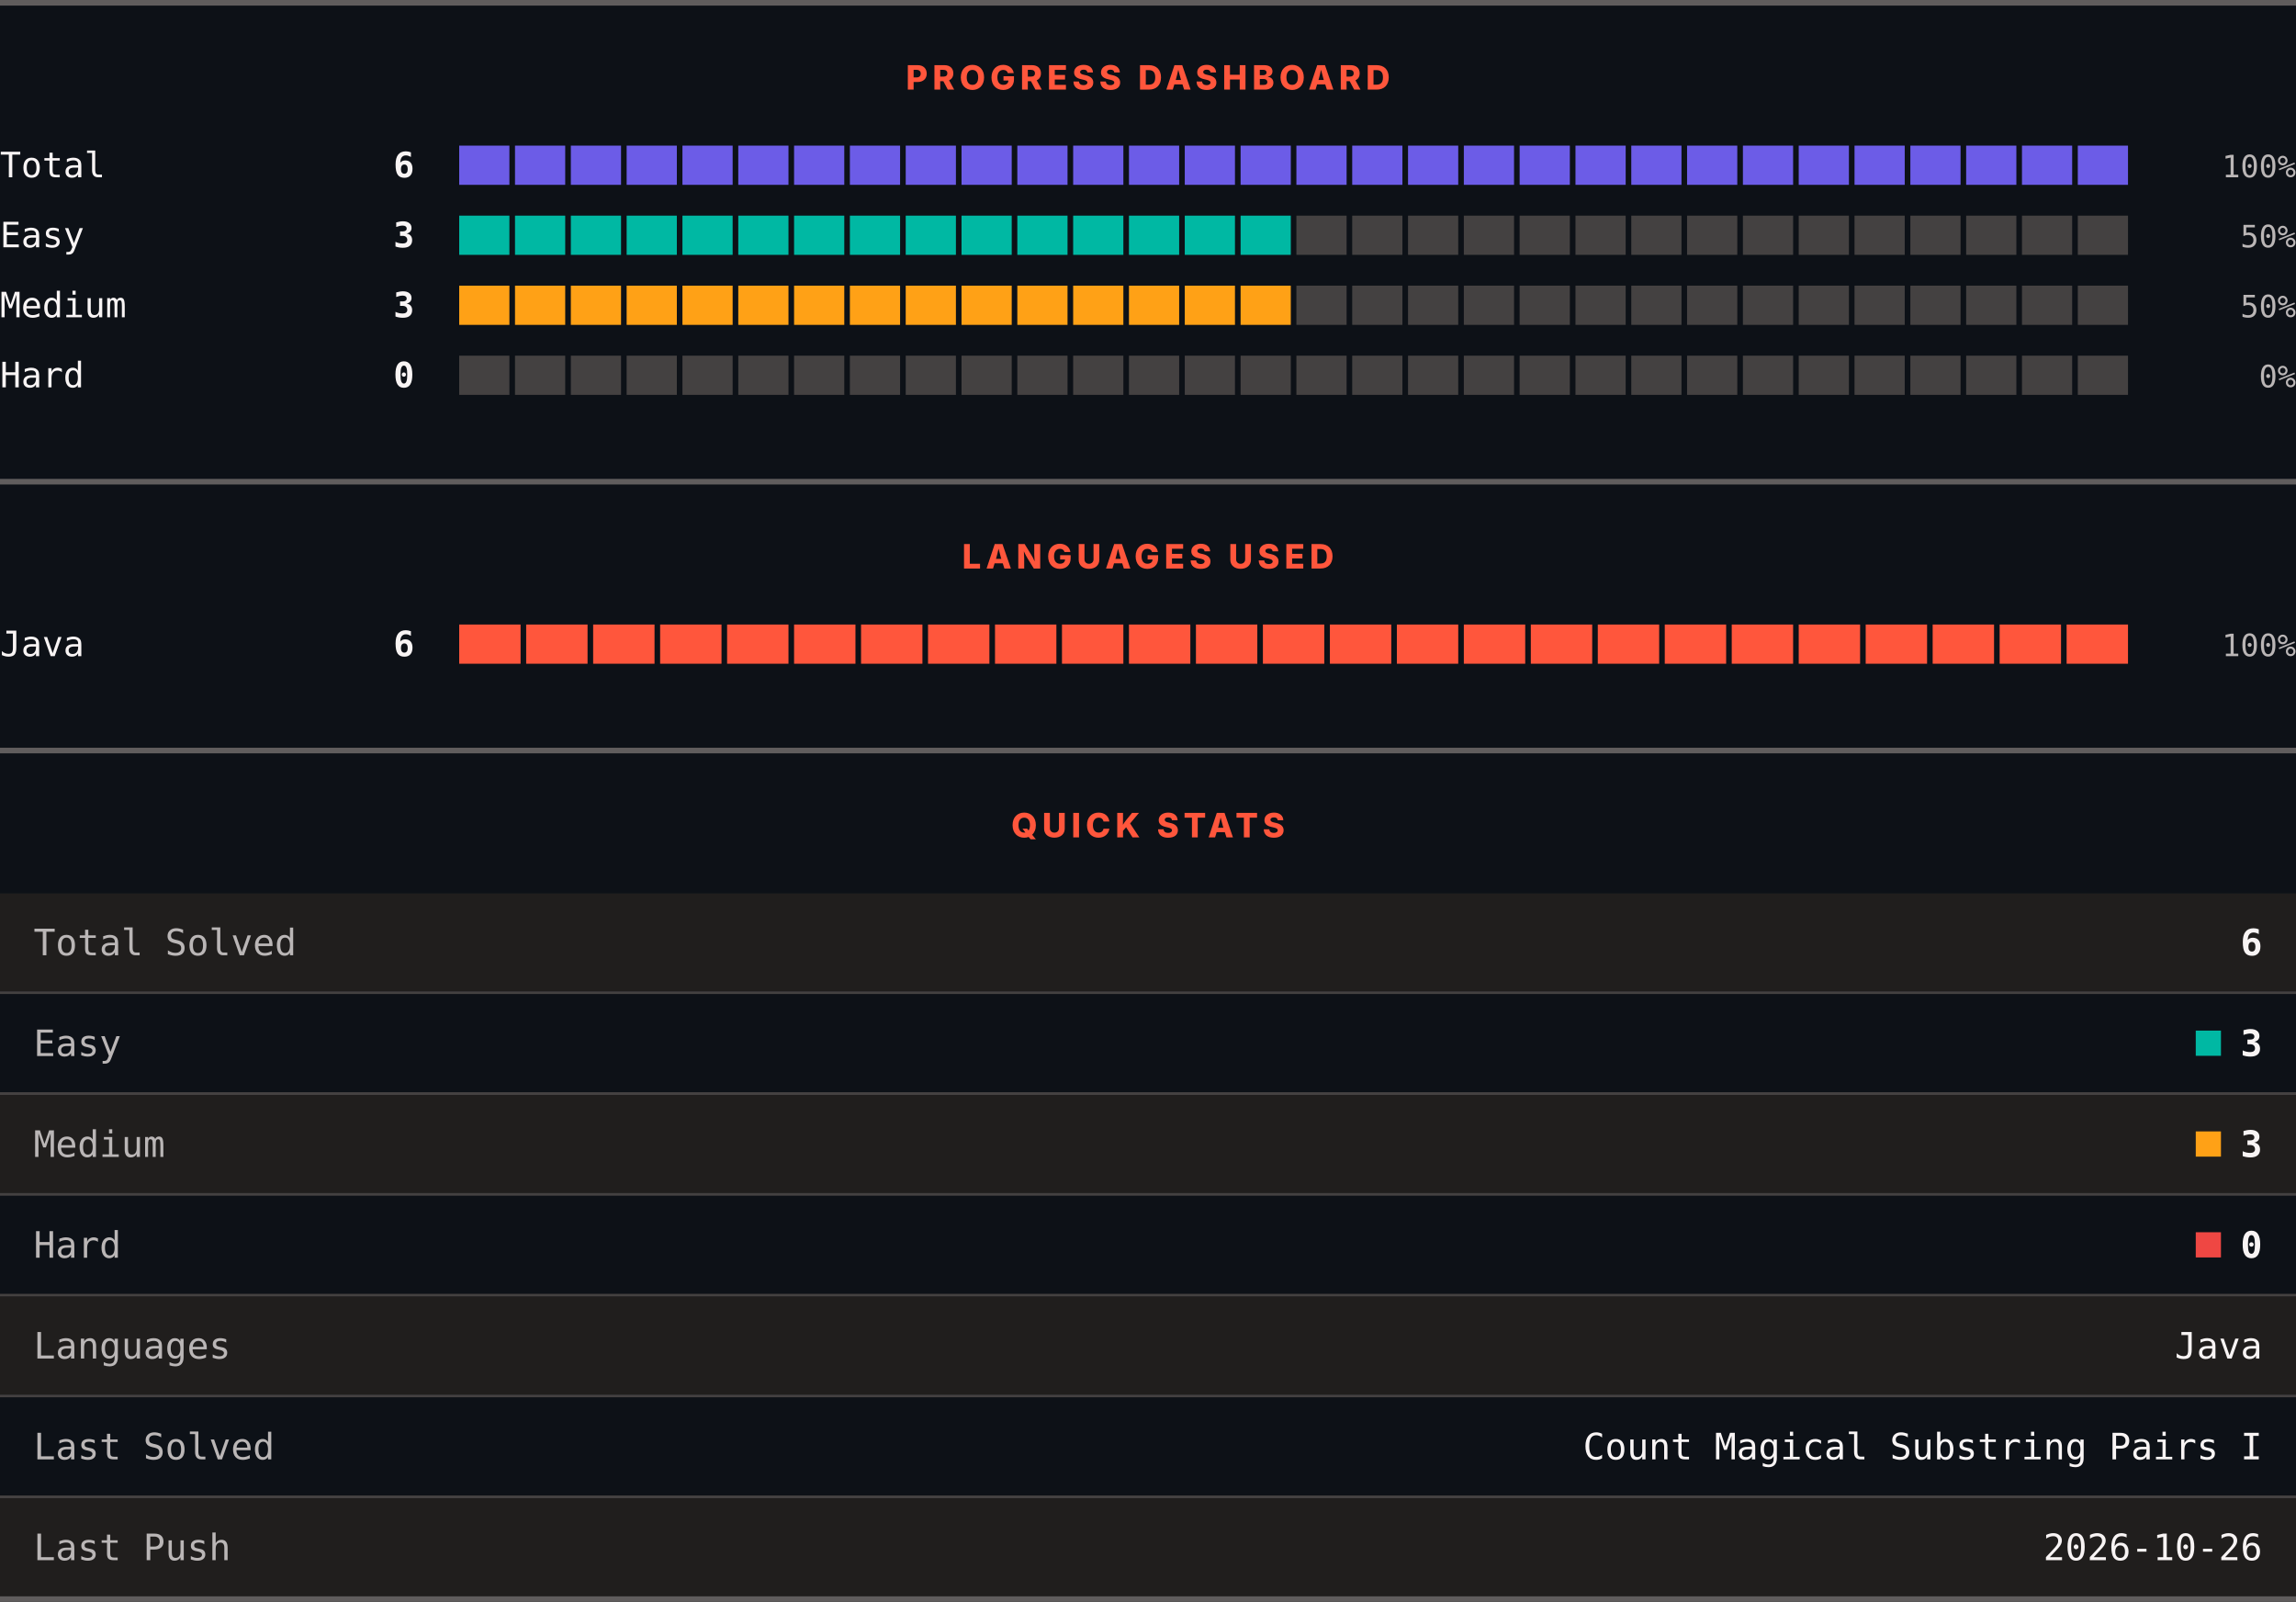
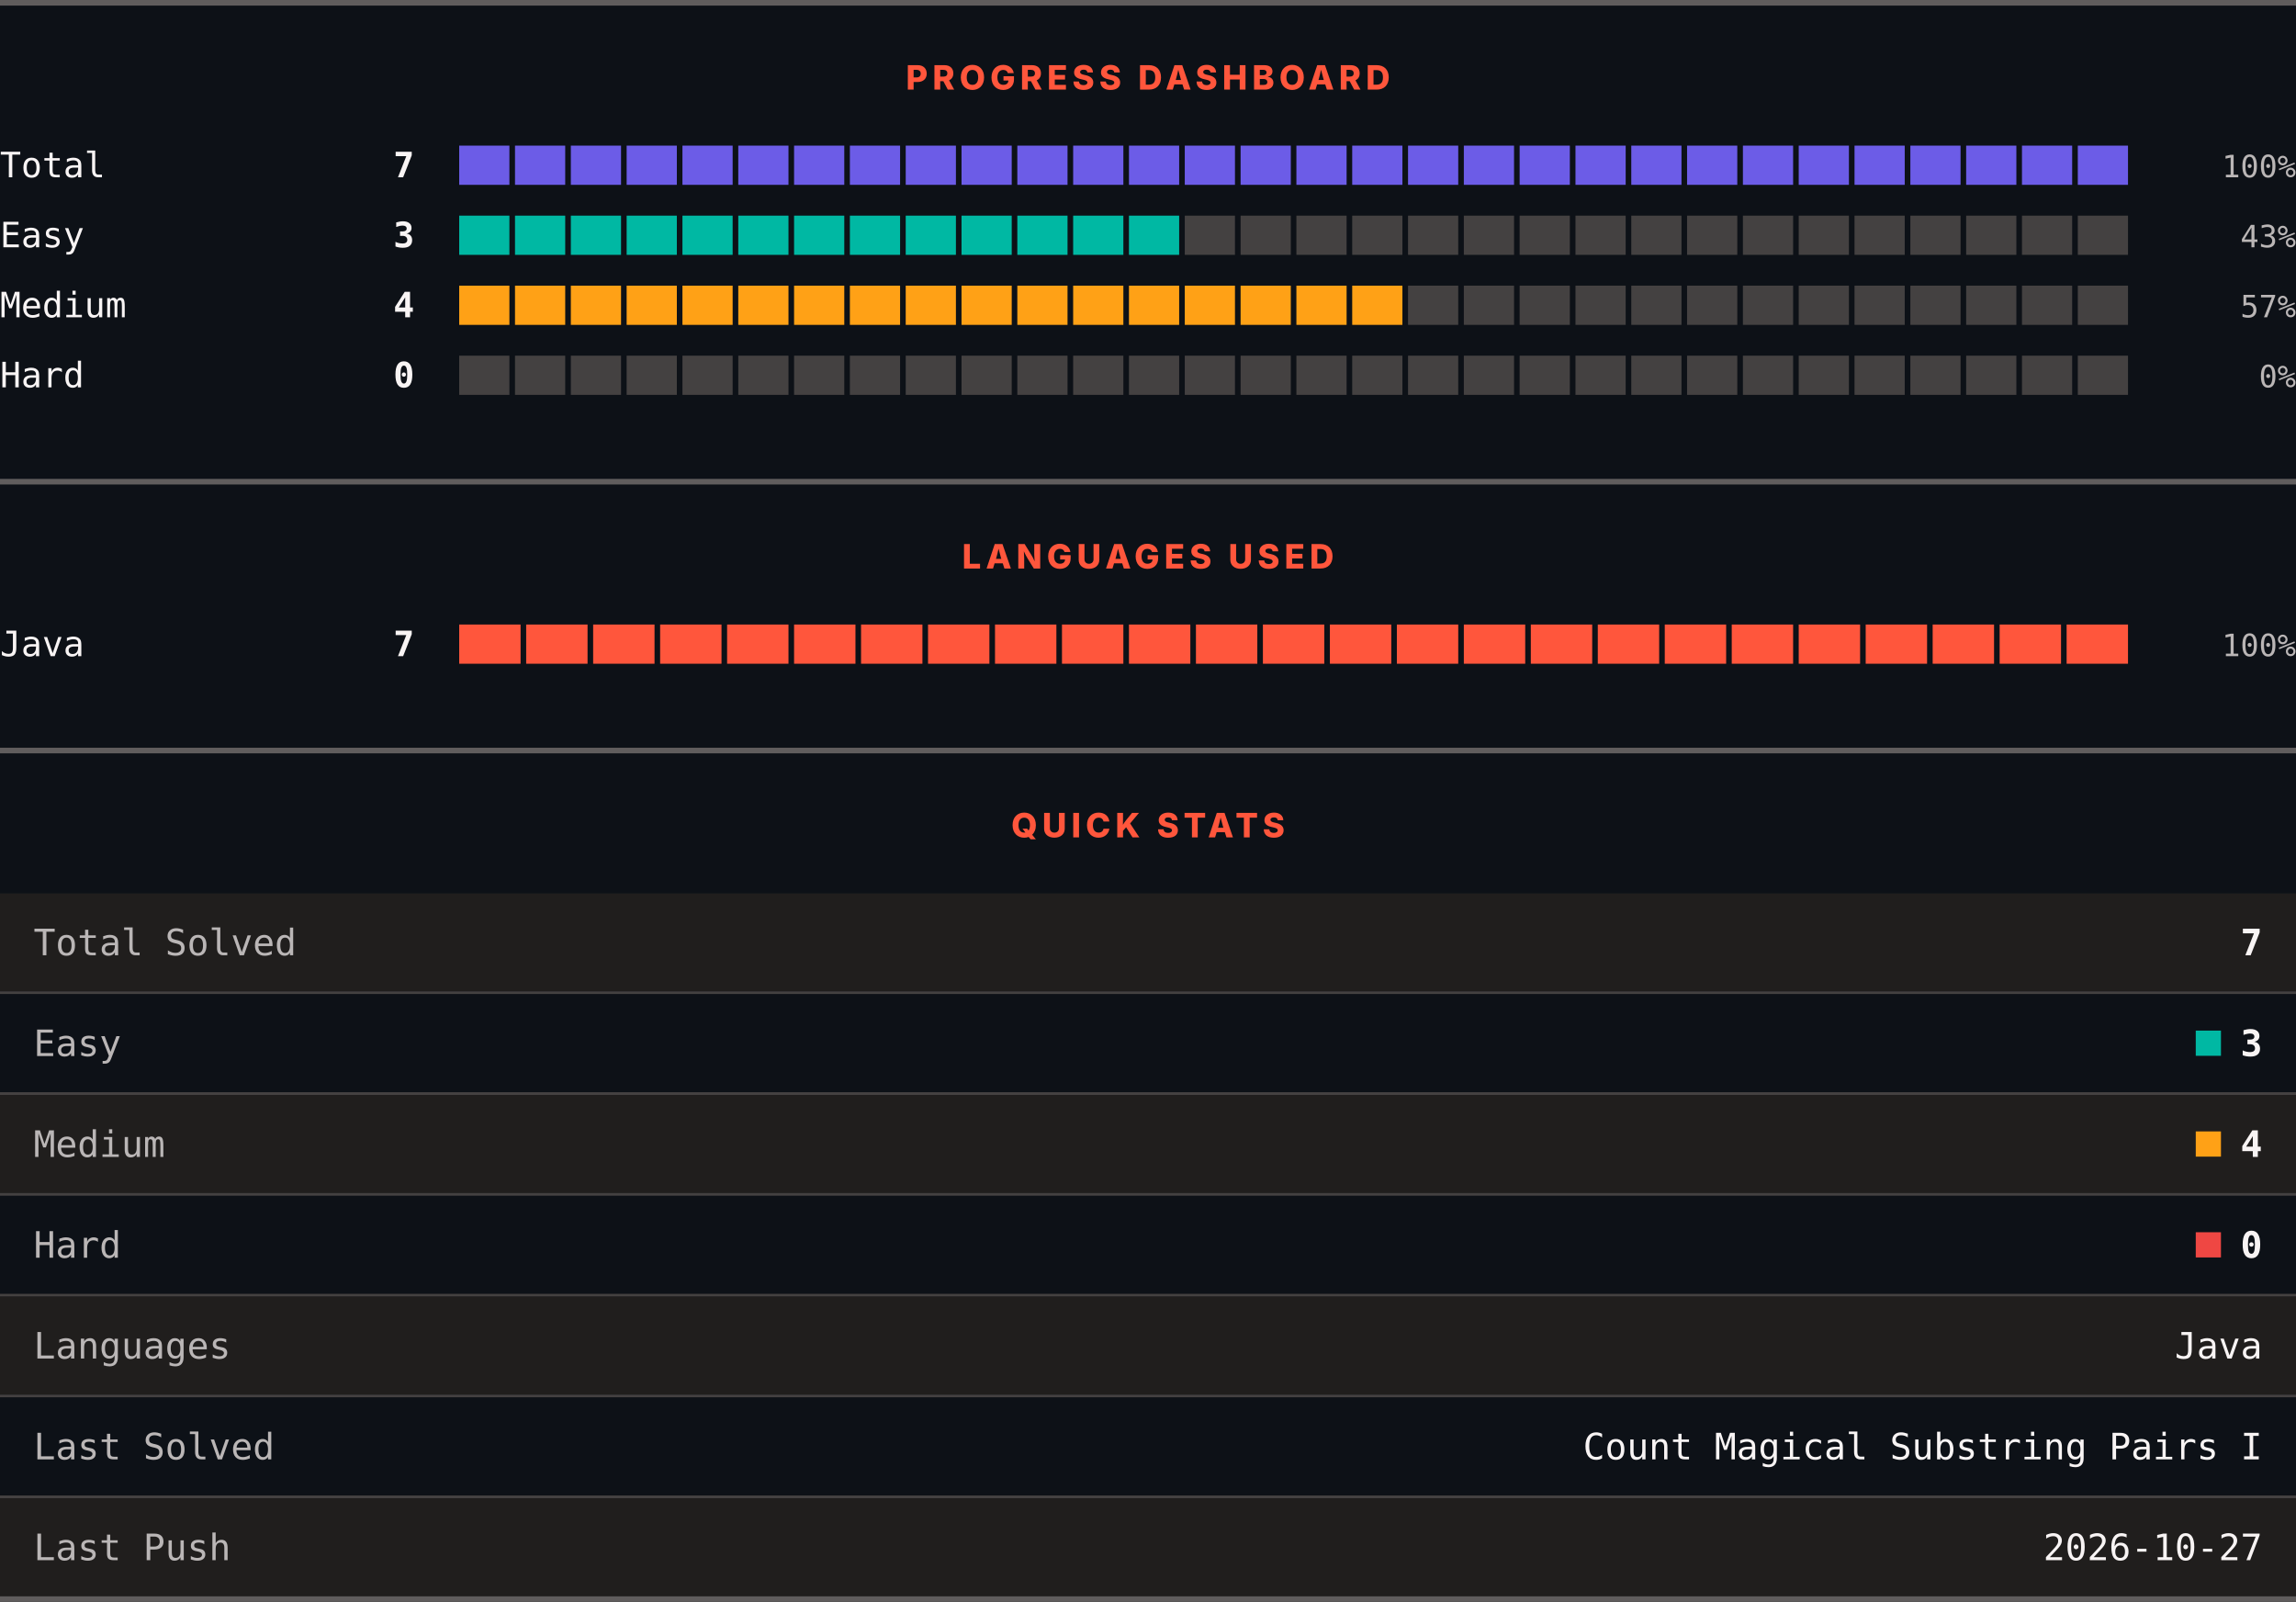
<svg xmlns="http://www.w3.org/2000/svg" width="820" height="572" viewBox="0 0 820 572" role="img" aria-label="LeetCode progress, languages and quick stats">
  <rect width="820" height="572" fill="#0d1117" />
  <rect x="0" y="0" width="820" height="2" fill="#605d5d" />
  <text x="410" y="32" text-anchor="middle" font-family="Archivo, system-ui, -apple-system, Segoe UI, sans-serif" font-size="12" font-weight="800" letter-spacing="1.68" fill="#ff563c">PROGRESS DASHBOARD</text>
  <text x="0" y="63.3" font-family="ui-monospace, SFMono-Regular, Menlo, Consolas, monospace" font-size="12.5" fill="#f8f4f4">Total</text>
-   <text x="148" y="63.3" text-anchor="end" font-family="ui-monospace, SFMono-Regular, Menlo, Consolas, monospace" font-size="12.5" font-weight="700" fill="#f8f4f4">6</text>
+   <text x="148" y="63.3" text-anchor="end" font-family="ui-monospace, SFMono-Regular, Menlo, Consolas, monospace" font-size="12.5" font-weight="700" fill="#f8f4f4">7</text>
  <rect x="164.00" y="52" width="17.93" height="14" fill="#6c5ce7" />
  <rect x="183.93" y="52" width="17.93" height="14" fill="#6c5ce7" />
  <rect x="203.87" y="52" width="17.93" height="14" fill="#6c5ce7" />
  <rect x="223.80" y="52" width="17.93" height="14" fill="#6c5ce7" />
  <rect x="243.73" y="52" width="17.93" height="14" fill="#6c5ce7" />
  <rect x="263.67" y="52" width="17.93" height="14" fill="#6c5ce7" />
  <rect x="283.60" y="52" width="17.93" height="14" fill="#6c5ce7" />
  <rect x="303.53" y="52" width="17.93" height="14" fill="#6c5ce7" />
  <rect x="323.47" y="52" width="17.93" height="14" fill="#6c5ce7" />
  <rect x="343.40" y="52" width="17.93" height="14" fill="#6c5ce7" />
  <rect x="363.33" y="52" width="17.93" height="14" fill="#6c5ce7" />
  <rect x="383.27" y="52" width="17.93" height="14" fill="#6c5ce7" />
  <rect x="403.20" y="52" width="17.93" height="14" fill="#6c5ce7" />
  <rect x="423.13" y="52" width="17.93" height="14" fill="#6c5ce7" />
  <rect x="443.07" y="52" width="17.93" height="14" fill="#6c5ce7" />
  <rect x="463.00" y="52" width="17.93" height="14" fill="#6c5ce7" />
  <rect x="482.93" y="52" width="17.93" height="14" fill="#6c5ce7" />
  <rect x="502.87" y="52" width="17.93" height="14" fill="#6c5ce7" />
  <rect x="522.80" y="52" width="17.93" height="14" fill="#6c5ce7" />
  <rect x="542.73" y="52" width="17.93" height="14" fill="#6c5ce7" />
  <rect x="562.67" y="52" width="17.93" height="14" fill="#6c5ce7" />
  <rect x="582.60" y="52" width="17.93" height="14" fill="#6c5ce7" />
  <rect x="602.53" y="52" width="17.93" height="14" fill="#6c5ce7" />
  <rect x="622.47" y="52" width="17.93" height="14" fill="#6c5ce7" />
  <rect x="642.40" y="52" width="17.93" height="14" fill="#6c5ce7" />
  <rect x="662.33" y="52" width="17.93" height="14" fill="#6c5ce7" />
  <rect x="682.27" y="52" width="17.93" height="14" fill="#6c5ce7" />
  <rect x="702.20" y="52" width="17.93" height="14" fill="#6c5ce7" />
  <rect x="722.13" y="52" width="17.93" height="14" fill="#6c5ce7" />
  <rect x="742.07" y="52" width="17.93" height="14" fill="#6c5ce7" />
  <text x="820" y="63.3" text-anchor="end" font-family="ui-monospace, SFMono-Regular, Menlo, Consolas, monospace" font-size="11" fill="#bab6b6">100%</text>
  <text x="0" y="88.3" font-family="ui-monospace, SFMono-Regular, Menlo, Consolas, monospace" font-size="12.5" fill="#f8f4f4">Easy</text>
  <text x="148" y="88.3" text-anchor="end" font-family="ui-monospace, SFMono-Regular, Menlo, Consolas, monospace" font-size="12.5" font-weight="700" fill="#f8f4f4">3</text>
  <rect x="164.00" y="77" width="17.93" height="14" fill="#00b8a3" />
  <rect x="183.93" y="77" width="17.93" height="14" fill="#00b8a3" />
  <rect x="203.87" y="77" width="17.93" height="14" fill="#00b8a3" />
  <rect x="223.80" y="77" width="17.93" height="14" fill="#00b8a3" />
  <rect x="243.73" y="77" width="17.93" height="14" fill="#00b8a3" />
  <rect x="263.67" y="77" width="17.93" height="14" fill="#00b8a3" />
  <rect x="283.60" y="77" width="17.93" height="14" fill="#00b8a3" />
  <rect x="303.53" y="77" width="17.93" height="14" fill="#00b8a3" />
  <rect x="323.47" y="77" width="17.93" height="14" fill="#00b8a3" />
  <rect x="343.40" y="77" width="17.93" height="14" fill="#00b8a3" />
  <rect x="363.33" y="77" width="17.93" height="14" fill="#00b8a3" />
  <rect x="383.27" y="77" width="17.93" height="14" fill="#00b8a3" />
  <rect x="403.20" y="77" width="17.93" height="14" fill="#00b8a3" />
-   <rect x="423.13" y="77" width="17.93" height="14" fill="#00b8a3" />
-   <rect x="443.07" y="77" width="17.93" height="14" fill="#00b8a3" />
+   <rect x="423.13" y="77" width="17.93" height="14" fill="#444141" />
+   <rect x="443.07" y="77" width="17.93" height="14" fill="#444141" />
  <rect x="463.00" y="77" width="17.93" height="14" fill="#444141" />
  <rect x="482.93" y="77" width="17.93" height="14" fill="#444141" />
  <rect x="502.87" y="77" width="17.93" height="14" fill="#444141" />
  <rect x="522.80" y="77" width="17.93" height="14" fill="#444141" />
  <rect x="542.73" y="77" width="17.93" height="14" fill="#444141" />
  <rect x="562.67" y="77" width="17.93" height="14" fill="#444141" />
  <rect x="582.60" y="77" width="17.93" height="14" fill="#444141" />
  <rect x="602.53" y="77" width="17.93" height="14" fill="#444141" />
  <rect x="622.47" y="77" width="17.93" height="14" fill="#444141" />
  <rect x="642.40" y="77" width="17.93" height="14" fill="#444141" />
  <rect x="662.33" y="77" width="17.93" height="14" fill="#444141" />
  <rect x="682.27" y="77" width="17.93" height="14" fill="#444141" />
  <rect x="702.20" y="77" width="17.93" height="14" fill="#444141" />
  <rect x="722.13" y="77" width="17.93" height="14" fill="#444141" />
  <rect x="742.07" y="77" width="17.93" height="14" fill="#444141" />
-   <text x="820" y="88.3" text-anchor="end" font-family="ui-monospace, SFMono-Regular, Menlo, Consolas, monospace" font-size="11" fill="#bab6b6">50%</text>
+   <text x="820" y="88.3" text-anchor="end" font-family="ui-monospace, SFMono-Regular, Menlo, Consolas, monospace" font-size="11" fill="#bab6b6">43%</text>
  <text x="0" y="113.3" font-family="ui-monospace, SFMono-Regular, Menlo, Consolas, monospace" font-size="12.5" fill="#f8f4f4">Medium</text>
-   <text x="148" y="113.3" text-anchor="end" font-family="ui-monospace, SFMono-Regular, Menlo, Consolas, monospace" font-size="12.5" font-weight="700" fill="#f8f4f4">3</text>
+   <text x="148" y="113.3" text-anchor="end" font-family="ui-monospace, SFMono-Regular, Menlo, Consolas, monospace" font-size="12.5" font-weight="700" fill="#f8f4f4">4</text>
  <rect x="164.00" y="102" width="17.93" height="14" fill="#ffa116" />
  <rect x="183.93" y="102" width="17.93" height="14" fill="#ffa116" />
  <rect x="203.87" y="102" width="17.93" height="14" fill="#ffa116" />
  <rect x="223.80" y="102" width="17.93" height="14" fill="#ffa116" />
  <rect x="243.73" y="102" width="17.93" height="14" fill="#ffa116" />
  <rect x="263.67" y="102" width="17.93" height="14" fill="#ffa116" />
  <rect x="283.60" y="102" width="17.93" height="14" fill="#ffa116" />
  <rect x="303.53" y="102" width="17.93" height="14" fill="#ffa116" />
  <rect x="323.47" y="102" width="17.93" height="14" fill="#ffa116" />
  <rect x="343.40" y="102" width="17.93" height="14" fill="#ffa116" />
  <rect x="363.33" y="102" width="17.93" height="14" fill="#ffa116" />
  <rect x="383.27" y="102" width="17.93" height="14" fill="#ffa116" />
  <rect x="403.20" y="102" width="17.93" height="14" fill="#ffa116" />
  <rect x="423.13" y="102" width="17.93" height="14" fill="#ffa116" />
  <rect x="443.07" y="102" width="17.93" height="14" fill="#ffa116" />
-   <rect x="463.00" y="102" width="17.93" height="14" fill="#444141" />
-   <rect x="482.93" y="102" width="17.93" height="14" fill="#444141" />
+   <rect x="463.00" y="102" width="17.93" height="14" fill="#ffa116" />
+   <rect x="482.93" y="102" width="17.93" height="14" fill="#ffa116" />
  <rect x="502.87" y="102" width="17.93" height="14" fill="#444141" />
  <rect x="522.80" y="102" width="17.93" height="14" fill="#444141" />
  <rect x="542.73" y="102" width="17.93" height="14" fill="#444141" />
  <rect x="562.67" y="102" width="17.93" height="14" fill="#444141" />
  <rect x="582.60" y="102" width="17.93" height="14" fill="#444141" />
  <rect x="602.53" y="102" width="17.93" height="14" fill="#444141" />
  <rect x="622.47" y="102" width="17.93" height="14" fill="#444141" />
  <rect x="642.40" y="102" width="17.93" height="14" fill="#444141" />
  <rect x="662.33" y="102" width="17.93" height="14" fill="#444141" />
  <rect x="682.27" y="102" width="17.93" height="14" fill="#444141" />
  <rect x="702.20" y="102" width="17.93" height="14" fill="#444141" />
  <rect x="722.13" y="102" width="17.93" height="14" fill="#444141" />
  <rect x="742.07" y="102" width="17.93" height="14" fill="#444141" />
-   <text x="820" y="113.3" text-anchor="end" font-family="ui-monospace, SFMono-Regular, Menlo, Consolas, monospace" font-size="11" fill="#bab6b6">50%</text>
+   <text x="820" y="113.3" text-anchor="end" font-family="ui-monospace, SFMono-Regular, Menlo, Consolas, monospace" font-size="11" fill="#bab6b6">57%</text>
  <text x="0" y="138.3" font-family="ui-monospace, SFMono-Regular, Menlo, Consolas, monospace" font-size="12.5" fill="#f8f4f4">Hard</text>
  <text x="148" y="138.3" text-anchor="end" font-family="ui-monospace, SFMono-Regular, Menlo, Consolas, monospace" font-size="12.5" font-weight="700" fill="#f8f4f4">0</text>
  <rect x="164.00" y="127" width="17.93" height="14" fill="#444141" />
  <rect x="183.93" y="127" width="17.93" height="14" fill="#444141" />
  <rect x="203.87" y="127" width="17.93" height="14" fill="#444141" />
  <rect x="223.80" y="127" width="17.93" height="14" fill="#444141" />
  <rect x="243.73" y="127" width="17.93" height="14" fill="#444141" />
  <rect x="263.67" y="127" width="17.93" height="14" fill="#444141" />
  <rect x="283.60" y="127" width="17.93" height="14" fill="#444141" />
  <rect x="303.53" y="127" width="17.93" height="14" fill="#444141" />
  <rect x="323.47" y="127" width="17.93" height="14" fill="#444141" />
  <rect x="343.40" y="127" width="17.93" height="14" fill="#444141" />
  <rect x="363.33" y="127" width="17.93" height="14" fill="#444141" />
  <rect x="383.27" y="127" width="17.93" height="14" fill="#444141" />
  <rect x="403.20" y="127" width="17.93" height="14" fill="#444141" />
  <rect x="423.13" y="127" width="17.93" height="14" fill="#444141" />
  <rect x="443.07" y="127" width="17.93" height="14" fill="#444141" />
  <rect x="463.00" y="127" width="17.93" height="14" fill="#444141" />
  <rect x="482.93" y="127" width="17.93" height="14" fill="#444141" />
  <rect x="502.87" y="127" width="17.93" height="14" fill="#444141" />
  <rect x="522.80" y="127" width="17.93" height="14" fill="#444141" />
  <rect x="542.73" y="127" width="17.93" height="14" fill="#444141" />
  <rect x="562.67" y="127" width="17.93" height="14" fill="#444141" />
  <rect x="582.60" y="127" width="17.93" height="14" fill="#444141" />
  <rect x="602.53" y="127" width="17.93" height="14" fill="#444141" />
  <rect x="622.47" y="127" width="17.93" height="14" fill="#444141" />
  <rect x="642.40" y="127" width="17.93" height="14" fill="#444141" />
  <rect x="662.33" y="127" width="17.93" height="14" fill="#444141" />
  <rect x="682.27" y="127" width="17.93" height="14" fill="#444141" />
  <rect x="702.20" y="127" width="17.93" height="14" fill="#444141" />
  <rect x="722.13" y="127" width="17.93" height="14" fill="#444141" />
  <rect x="742.07" y="127" width="17.93" height="14" fill="#444141" />
  <text x="820" y="138.3" text-anchor="end" font-family="ui-monospace, SFMono-Regular, Menlo, Consolas, monospace" font-size="11" fill="#bab6b6">0%</text>
  <rect x="0" y="171" width="820" height="2" fill="#605d5d" />
  <text x="410" y="203" text-anchor="middle" font-family="Archivo, system-ui, -apple-system, Segoe UI, sans-serif" font-size="12" font-weight="800" letter-spacing="1.68" fill="#ff563c">LANGUAGES USED</text>
  <text x="0" y="234.3" font-family="ui-monospace, SFMono-Regular, Menlo, Consolas, monospace" font-size="12.5" fill="#f8f4f4">Java</text>
-   <text x="148" y="234.3" text-anchor="end" font-family="ui-monospace, SFMono-Regular, Menlo, Consolas, monospace" font-size="12.5" font-weight="700" fill="#f8f4f4">6</text>
+   <text x="148" y="234.3" text-anchor="end" font-family="ui-monospace, SFMono-Regular, Menlo, Consolas, monospace" font-size="12.5" font-weight="700" fill="#f8f4f4">7</text>
  <rect x="164.00" y="223" width="21.92" height="14" fill="#ff563c" />
  <rect x="187.92" y="223" width="21.92" height="14" fill="#ff563c" />
  <rect x="211.84" y="223" width="21.92" height="14" fill="#ff563c" />
  <rect x="235.76" y="223" width="21.92" height="14" fill="#ff563c" />
  <rect x="259.68" y="223" width="21.92" height="14" fill="#ff563c" />
  <rect x="283.60" y="223" width="21.92" height="14" fill="#ff563c" />
  <rect x="307.52" y="223" width="21.92" height="14" fill="#ff563c" />
  <rect x="331.44" y="223" width="21.92" height="14" fill="#ff563c" />
  <rect x="355.36" y="223" width="21.92" height="14" fill="#ff563c" />
  <rect x="379.28" y="223" width="21.92" height="14" fill="#ff563c" />
  <rect x="403.20" y="223" width="21.92" height="14" fill="#ff563c" />
  <rect x="427.12" y="223" width="21.92" height="14" fill="#ff563c" />
  <rect x="451.04" y="223" width="21.92" height="14" fill="#ff563c" />
  <rect x="474.96" y="223" width="21.92" height="14" fill="#ff563c" />
  <rect x="498.88" y="223" width="21.92" height="14" fill="#ff563c" />
  <rect x="522.80" y="223" width="21.92" height="14" fill="#ff563c" />
  <rect x="546.72" y="223" width="21.92" height="14" fill="#ff563c" />
  <rect x="570.64" y="223" width="21.92" height="14" fill="#ff563c" />
  <rect x="594.56" y="223" width="21.92" height="14" fill="#ff563c" />
  <rect x="618.48" y="223" width="21.92" height="14" fill="#ff563c" />
  <rect x="642.40" y="223" width="21.92" height="14" fill="#ff563c" />
  <rect x="666.32" y="223" width="21.92" height="14" fill="#ff563c" />
  <rect x="690.24" y="223" width="21.92" height="14" fill="#ff563c" />
  <rect x="714.16" y="223" width="21.92" height="14" fill="#ff563c" />
  <rect x="738.08" y="223" width="21.92" height="14" fill="#ff563c" />
  <text x="820" y="234.3" text-anchor="end" font-family="ui-monospace, SFMono-Regular, Menlo, Consolas, monospace" font-size="11" fill="#bab6b6">100%</text>
  <rect x="0" y="267" width="820" height="2" fill="#605d5d" />
  <text x="410" y="299" text-anchor="middle" font-family="Archivo, system-ui, -apple-system, Segoe UI, sans-serif" font-size="12" font-weight="800" letter-spacing="1.68" fill="#ff563c">QUICK STATS</text>
  <rect x="0" y="319" width="820" height="35" fill="#201e1d" />
  <text x="12" y="341.1" font-family="ui-monospace, SFMono-Regular, Menlo, Consolas, monospace" font-size="13" fill="#bab6b6">Total Solved</text>
-   <text x="808" y="341.1" text-anchor="end" font-family="ui-monospace, SFMono-Regular, Menlo, Consolas, monospace" font-size="13" font-weight="700" fill="#f8f4f4">6</text>
+   <text x="808" y="341.1" text-anchor="end" font-family="ui-monospace, SFMono-Regular, Menlo, Consolas, monospace" font-size="13" font-weight="700" fill="#f8f4f4">7</text>
  <rect x="0" y="354" width="820" height="1" fill="#444141" />
  <rect x="0" y="355" width="820" height="35" fill="#0d1117" />
  <text x="12" y="377.1" font-family="ui-monospace, SFMono-Regular, Menlo, Consolas, monospace" font-size="13" fill="#bab6b6">Easy</text>
  <rect x="784.2" y="368" width="9" height="9" fill="#00b8a3" />
  <text x="808" y="377.1" text-anchor="end" font-family="ui-monospace, SFMono-Regular, Menlo, Consolas, monospace" font-size="13" font-weight="700" fill="#f8f4f4">3</text>
  <rect x="0" y="390" width="820" height="1" fill="#444141" />
  <rect x="0" y="391" width="820" height="35" fill="#201e1d" />
  <text x="12" y="413.1" font-family="ui-monospace, SFMono-Regular, Menlo, Consolas, monospace" font-size="13" fill="#bab6b6">Medium</text>
  <rect x="784.2" y="404" width="9" height="9" fill="#ffa116" />
-   <text x="808" y="413.1" text-anchor="end" font-family="ui-monospace, SFMono-Regular, Menlo, Consolas, monospace" font-size="13" font-weight="700" fill="#f8f4f4">3</text>
+   <text x="808" y="413.1" text-anchor="end" font-family="ui-monospace, SFMono-Regular, Menlo, Consolas, monospace" font-size="13" font-weight="700" fill="#f8f4f4">4</text>
  <rect x="0" y="426" width="820" height="1" fill="#444141" />
  <rect x="0" y="427" width="820" height="35" fill="#0d1117" />
  <text x="12" y="449.1" font-family="ui-monospace, SFMono-Regular, Menlo, Consolas, monospace" font-size="13" fill="#bab6b6">Hard</text>
  <rect x="784.2" y="440" width="9" height="9" fill="#ef4743" />
  <text x="808" y="449.1" text-anchor="end" font-family="ui-monospace, SFMono-Regular, Menlo, Consolas, monospace" font-size="13" font-weight="700" fill="#f8f4f4">0</text>
  <rect x="0" y="462" width="820" height="1" fill="#444141" />
  <rect x="0" y="463" width="820" height="35" fill="#201e1d" />
  <text x="12" y="485.1" font-family="ui-monospace, SFMono-Regular, Menlo, Consolas, monospace" font-size="13" fill="#bab6b6">Languages</text>
  <text x="808" y="485.1" text-anchor="end" font-family="ui-monospace, SFMono-Regular, Menlo, Consolas, monospace" font-size="13" fill="#f8f4f4">Java</text>
  <rect x="0" y="498" width="820" height="1" fill="#444141" />
  <rect x="0" y="499" width="820" height="35" fill="#0d1117" />
  <text x="12" y="521.1" font-family="ui-monospace, SFMono-Regular, Menlo, Consolas, monospace" font-size="13" fill="#bab6b6">Last Solved</text>
  <text x="808" y="521.1" text-anchor="end" font-family="ui-monospace, SFMono-Regular, Menlo, Consolas, monospace" font-size="13" fill="#f8f4f4">Count Magical Substring Pairs I</text>
  <rect x="0" y="534" width="820" height="1" fill="#444141" />
  <rect x="0" y="535" width="820" height="35" fill="#201e1d" />
  <text x="12" y="557.1" font-family="ui-monospace, SFMono-Regular, Menlo, Consolas, monospace" font-size="13" fill="#bab6b6">Last Push</text>
-   <text x="808" y="557.1" text-anchor="end" font-family="ui-monospace, SFMono-Regular, Menlo, Consolas, monospace" font-size="13" fill="#f8f4f4">2026-10-26</text>
+   <text x="808" y="557.1" text-anchor="end" font-family="ui-monospace, SFMono-Regular, Menlo, Consolas, monospace" font-size="13" fill="#f8f4f4">2026-10-27</text>
  <rect x="0" y="570" width="820" height="2" fill="#605d5d" />
</svg>
